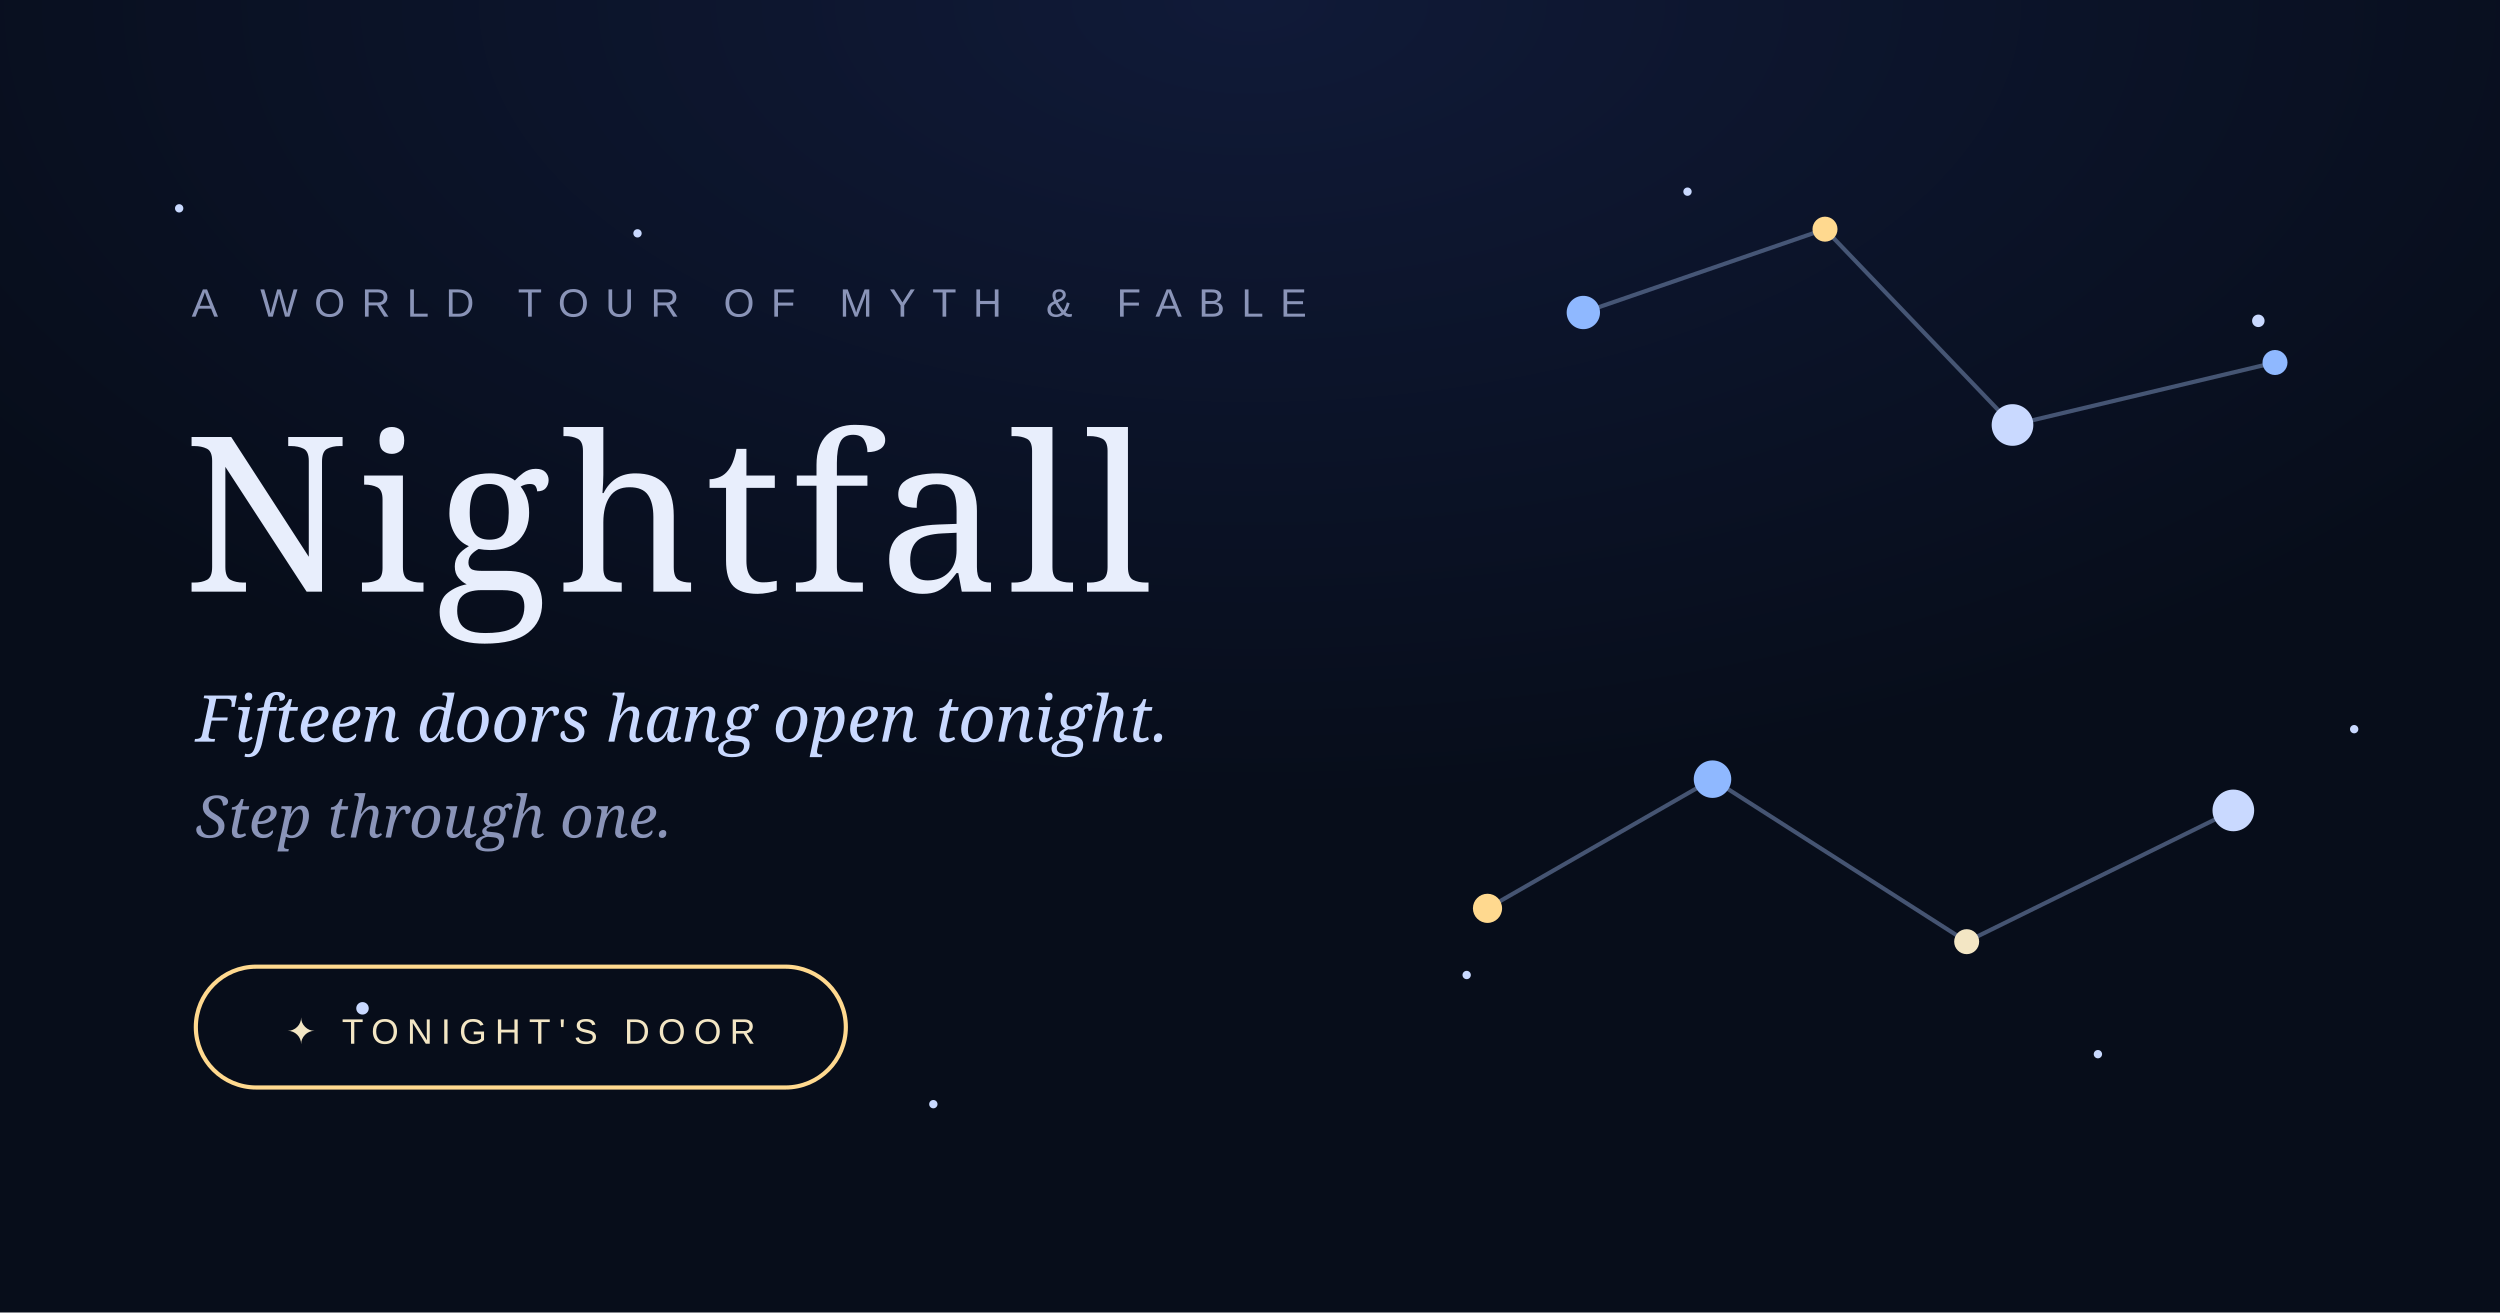
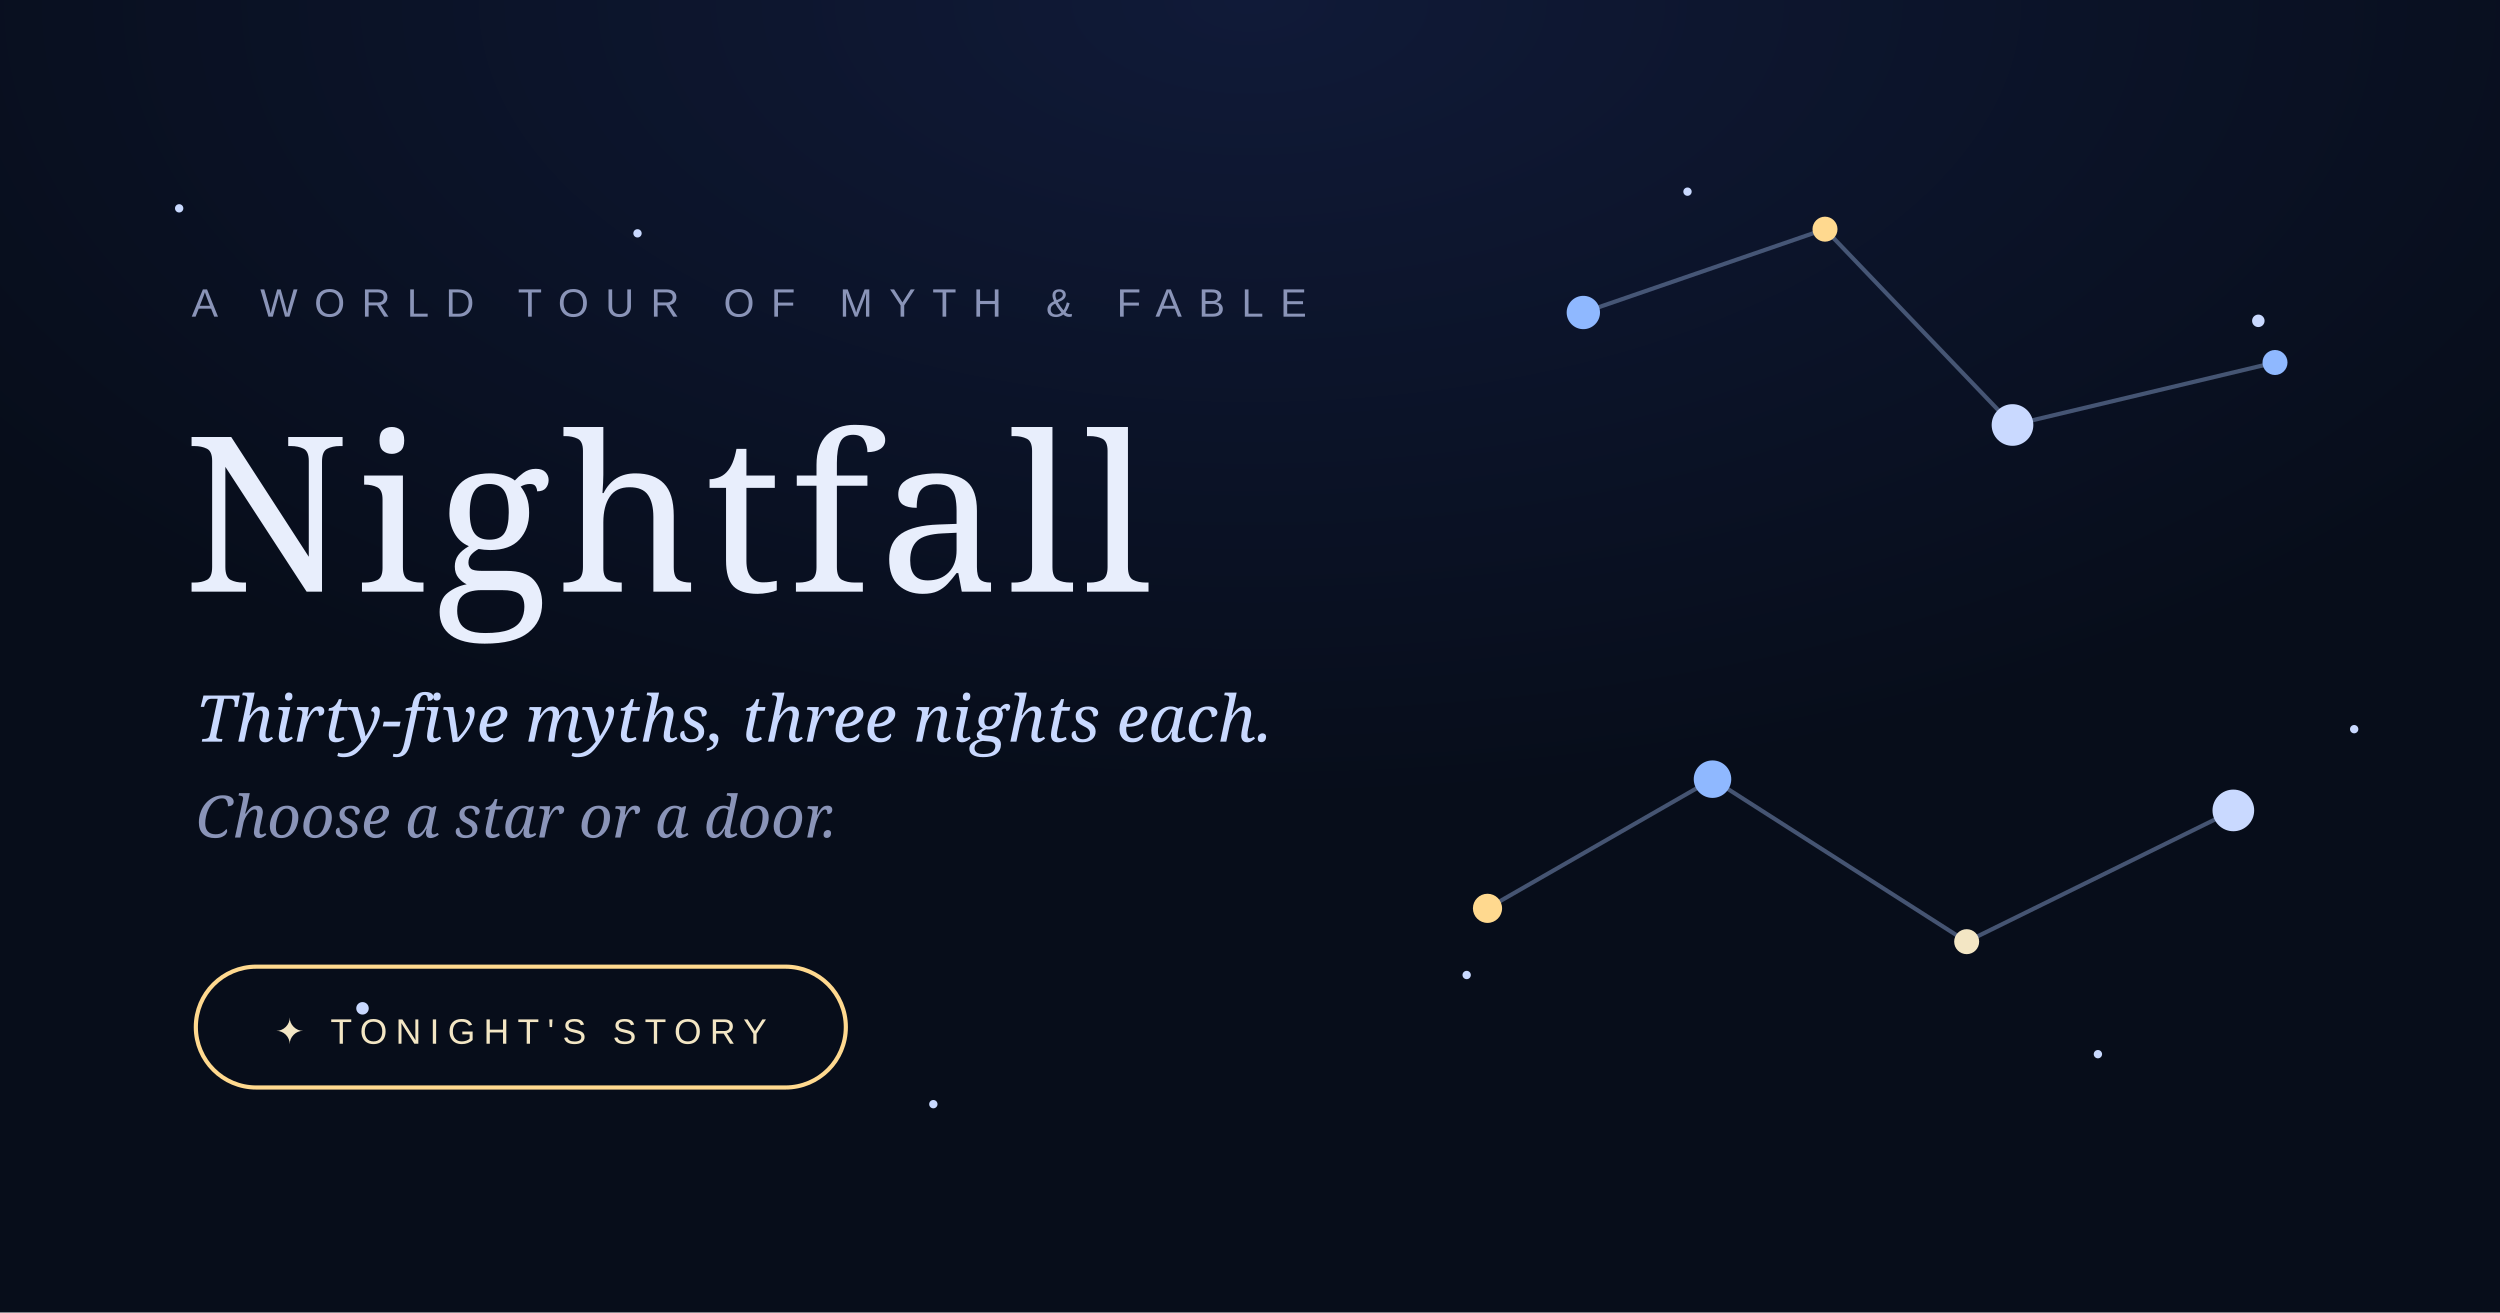
<svg xmlns="http://www.w3.org/2000/svg" width="1200" height="630" viewBox="0 0 1200 630">
  <defs>
    <radialGradient id="night" cx="50%" cy="0%" r="85%">
      <stop offset="0%" stop-color="#101A38" />
      <stop offset="72%" stop-color="#070D1A" />
    </radialGradient>
  </defs>
  <rect width="1200" height="630" fill="url(#night)" />
  <g fill="#C9D9FF">
    <circle cx="86" cy="100" r="2" />
    <circle cx="174" cy="484" r="3" />
    <circle cx="306" cy="112" r="2" />
    <circle cx="448" cy="530" r="2" />
    <circle cx="810" cy="92" r="2" />
    <circle cx="1084" cy="154" r="3" />
    <circle cx="1007" cy="506" r="2" />
    <circle cx="704" cy="468" r="2" />
    <circle cx="1130" cy="350" r="2" />
  </g>
  <g stroke="#5A6C8F" stroke-width="2" fill="none" opacity=".75">
    <path d="M760 150L876 110L966 204L1092 174" />
    <path d="M714 436L822 374L944 452L1072 389" />
  </g>
  <g>
    <circle cx="760" cy="150" r="8" fill="#8FB8FF" />
    <circle cx="876" cy="110" r="6" fill="#FFD98F" />
    <circle cx="966" cy="204" r="10" fill="#C9D9FF" />
    <circle cx="1092" cy="174" r="6" fill="#8FB8FF" />
    <circle cx="714" cy="436" r="7" fill="#FFD98F" />
    <circle cx="822" cy="374" r="9" fill="#8FB8FF" />
    <circle cx="944" cy="452" r="6" fill="#F3E6C4" />
    <circle cx="1072" cy="389" r="10" fill="#C9D9FF" />
  </g>
  <text x="92" y="152" fill="#8A94B8" font-family="Arial, sans-serif" font-size="19" letter-spacing="8">A WORLD TOUR OF MYTH &amp; FABLE</text>
  <text x="88" y="284" fill="#E8EEFC" font-family="Georgia, serif" font-size="104" letter-spacing="4">Nightfall</text>
-   <text x="94" y="356" fill="#C9D9FF" font-family="Georgia, serif" font-size="31" font-style="italic">Fifteen doors hang open tonight.</text>
-   <text x="94" y="402" fill="#8A94B8" font-family="Georgia, serif" font-size="28" font-style="italic">Step through one.</text>
+   <text x="94" y="356" fill="#C9D9FF" font-family="Georgia, serif" font-size="31" font-style="italic">Thirty-five myths, three nights each.</text>
+   <text x="94" y="402" fill="#8A94B8" font-family="Georgia, serif" font-size="28" font-style="italic">Choose a star or a door.</text>
  <rect x="94" y="464" width="312" height="58" rx="29" fill="none" stroke="#FFD98F" stroke-width="2" />
-   <text x="250" y="501" text-anchor="middle" fill="#F3E6C4" font-family="Arial, sans-serif" font-size="17" letter-spacing="4">✦ TONIGHT'S DOOR</text>
+   <text x="250" y="501" text-anchor="middle" fill="#F3E6C4" font-family="Arial, sans-serif" font-size="17" letter-spacing="4">✦ TONIGHT'S STORY</text>
</svg>
